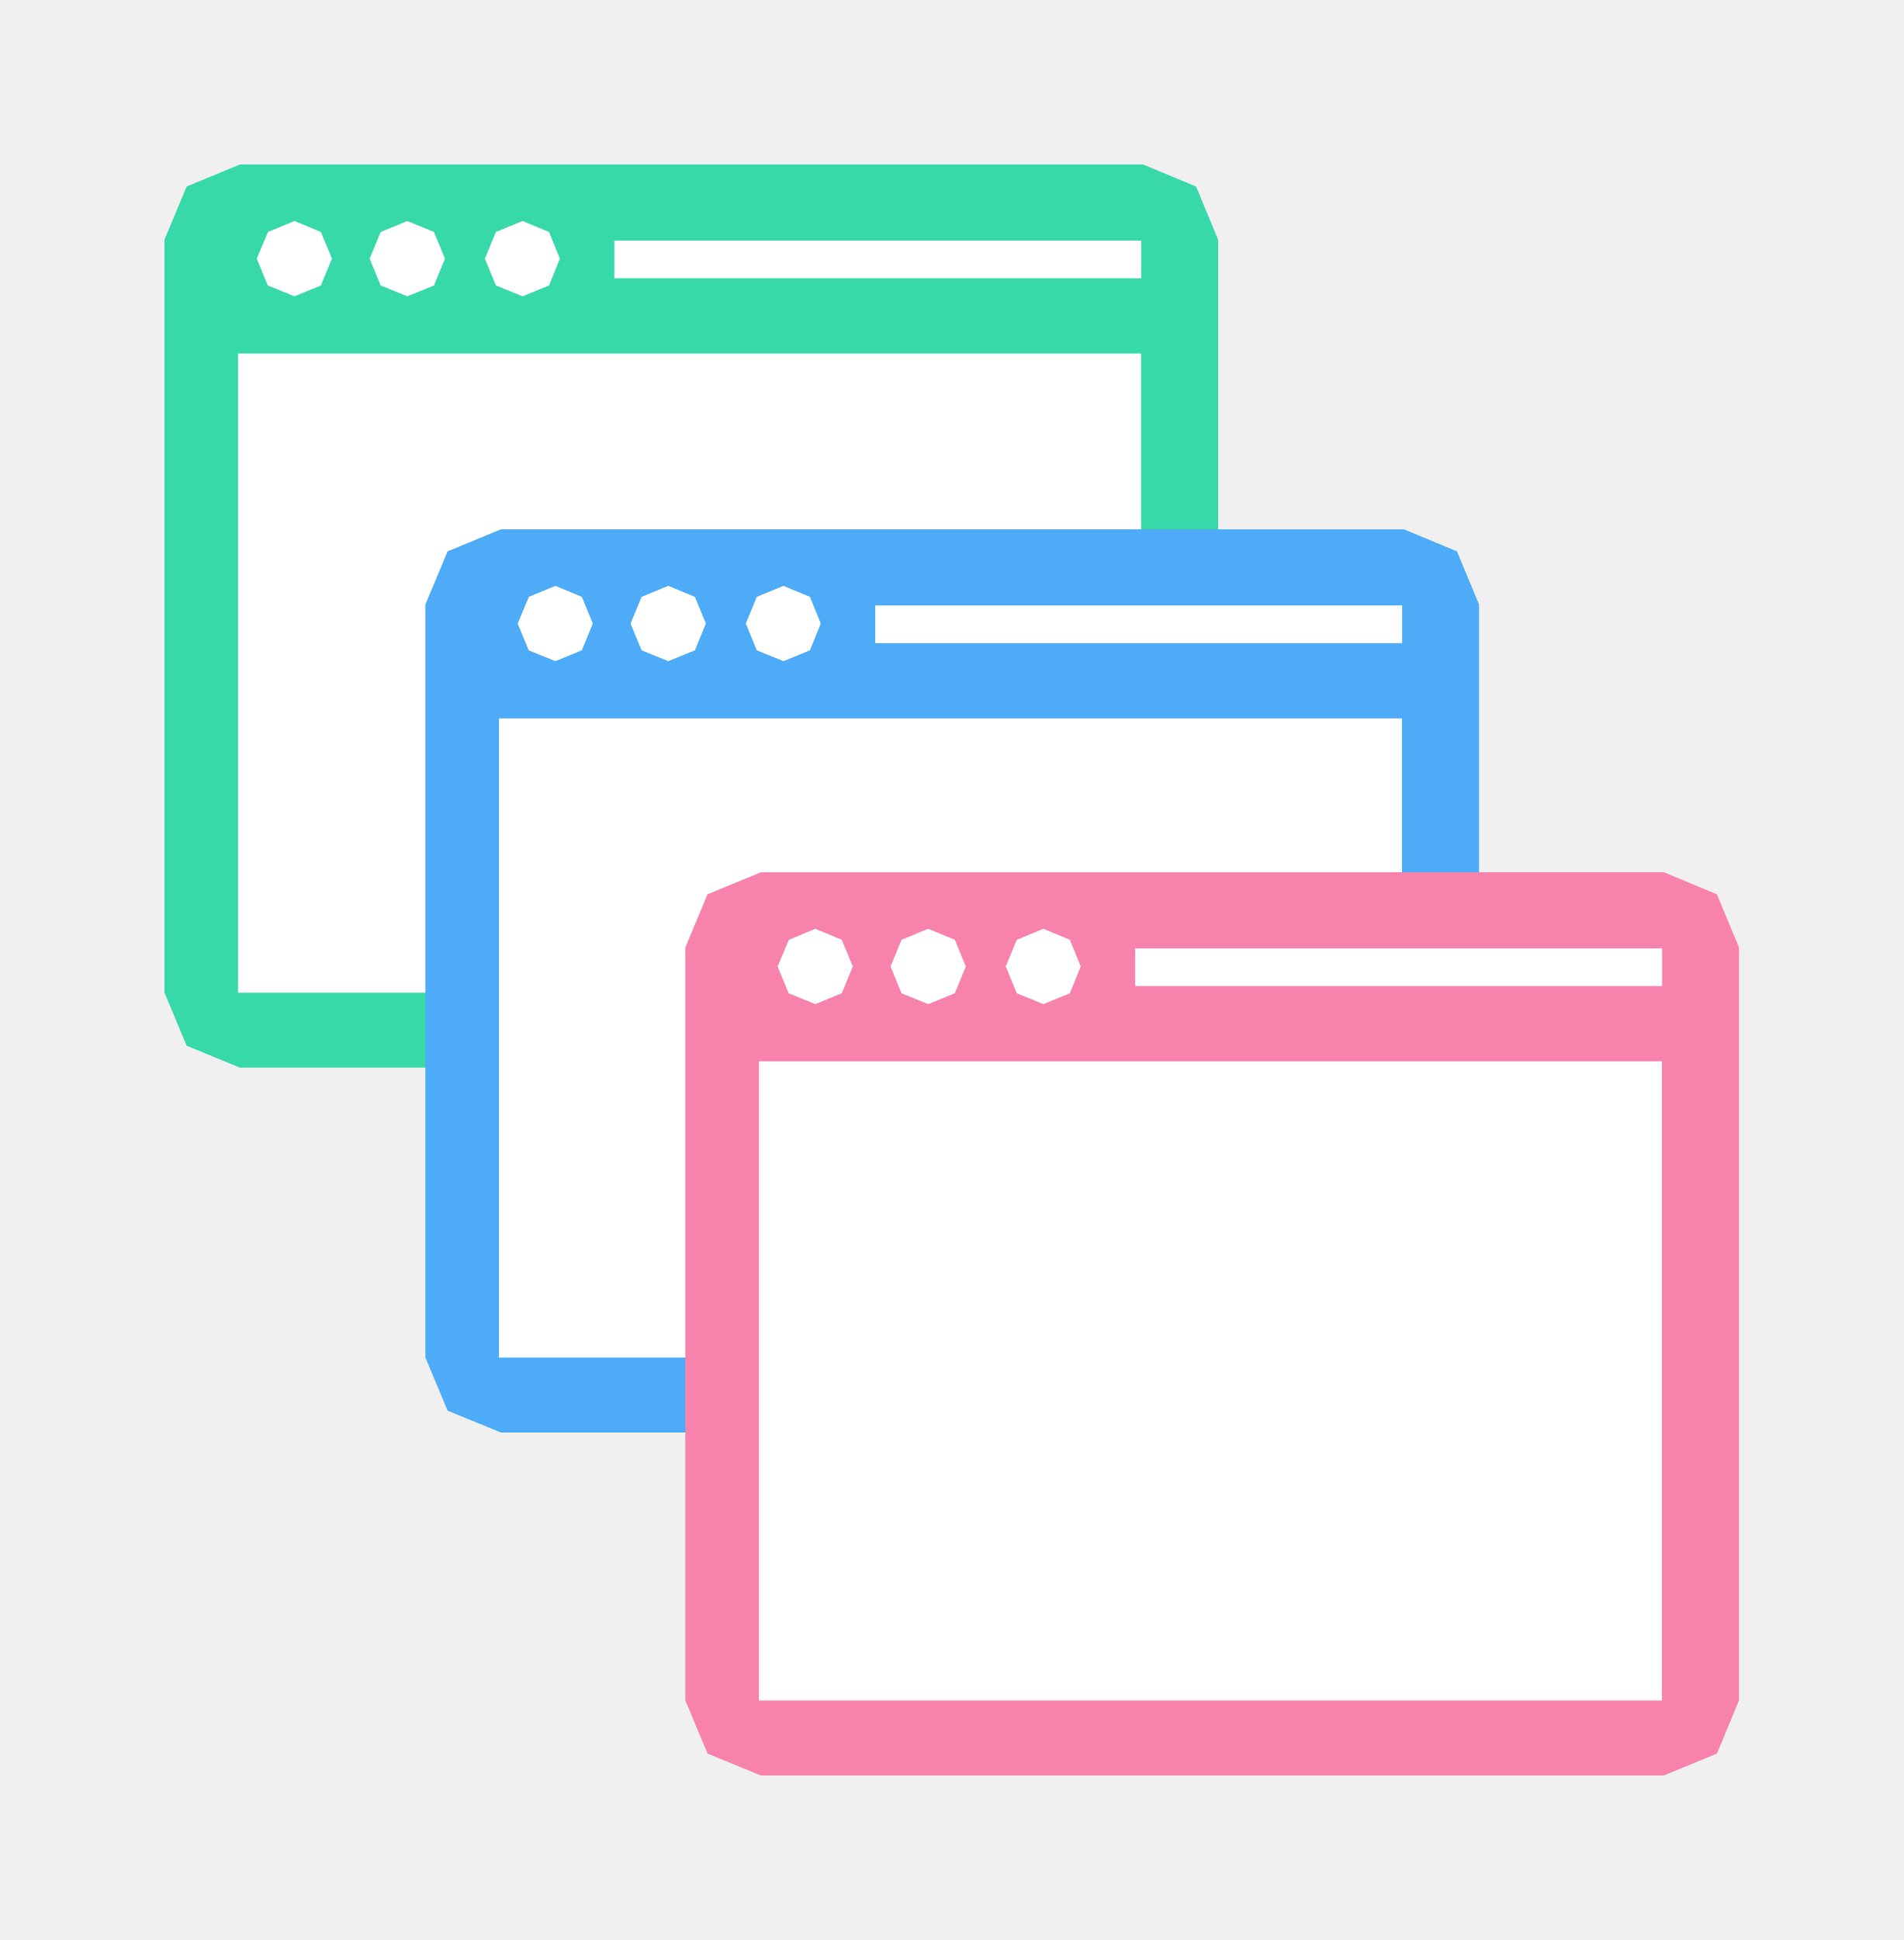
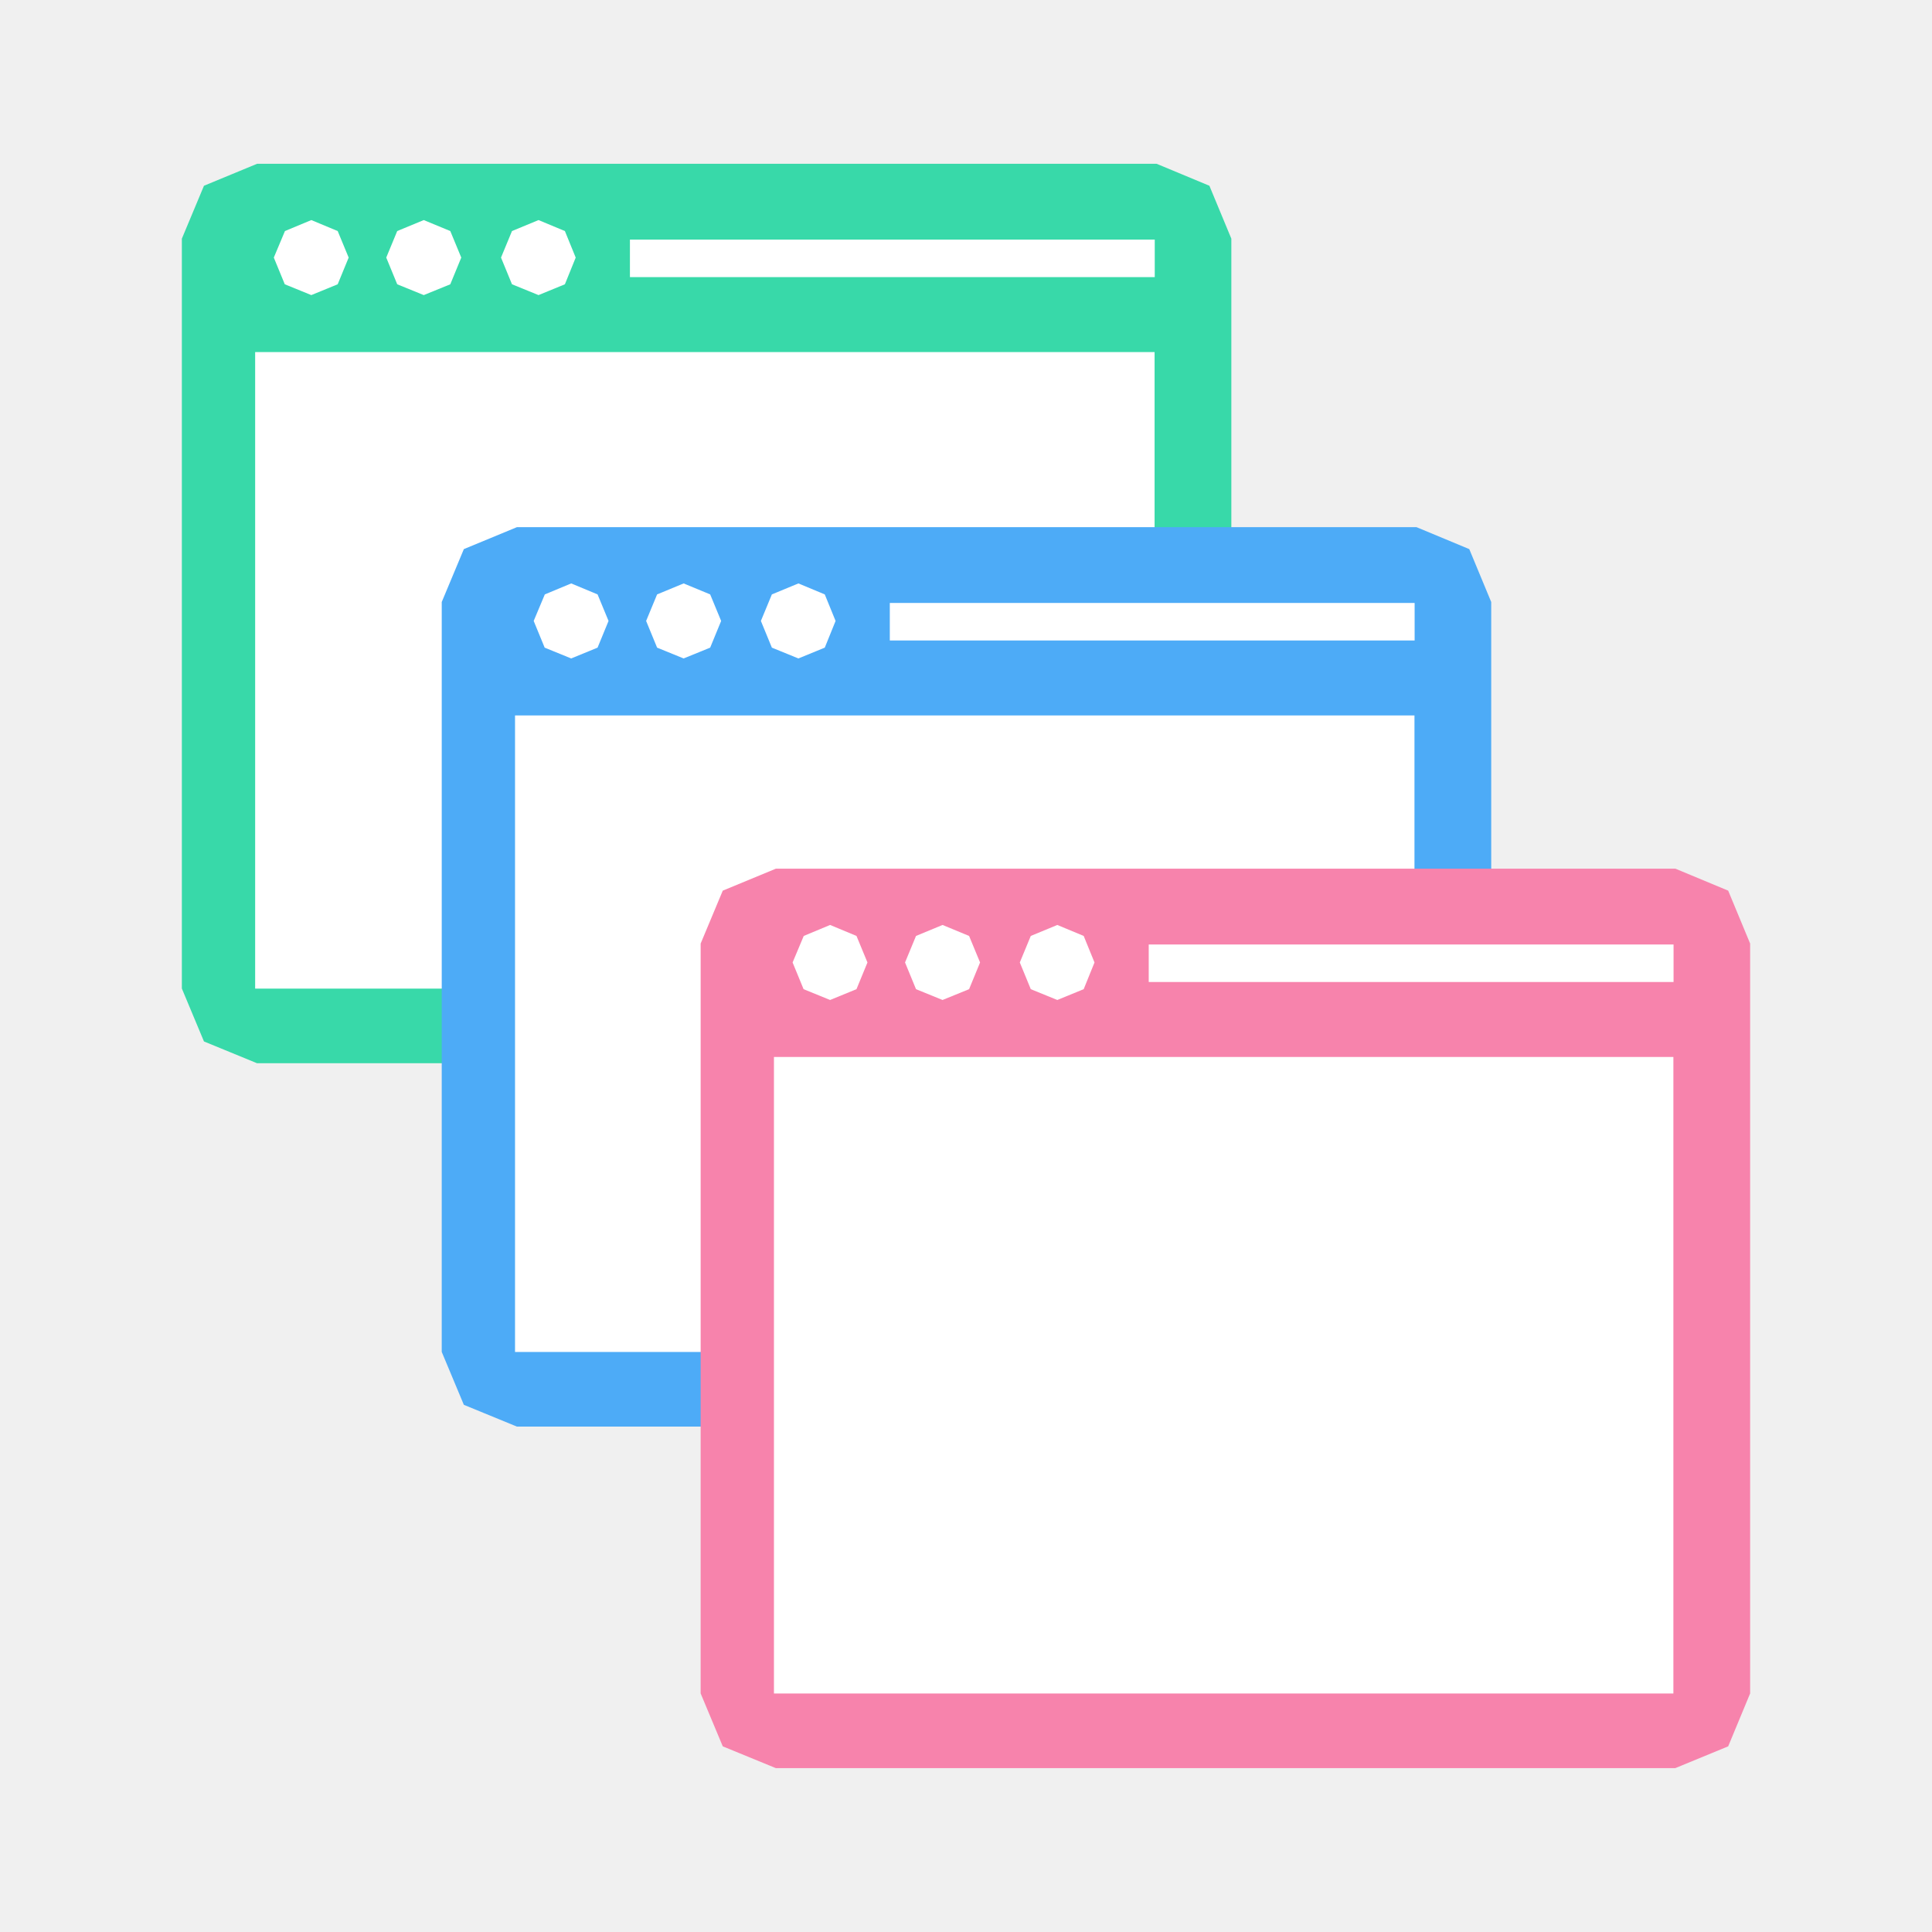
- <svg xmlns="http://www.w3.org/2000/svg" version="1.1" viewBox="0 0 115.743 117.947" width="115.743" height="117.947" style="background: transparent;">
+ <svg xmlns="http://www.w3.org/2000/svg" version="1.1" viewBox="0 0 115.743 117.947" width="40" height="40" style="background: transparent;">
  <defs>
    <style class="style-fonts">
        </style>
  </defs>
  <g stroke-linecap="round">
    <g transform="translate(69.51034 10) rotate(0 -27.47497 27.4572)" fill-rule="evenodd">
      <path d="M0 0 L-54.92 0 L-54.92 0 L-58.16 1.34 L-59.51 4.57 L-59.51 50.35 L-59.51 50.35 L-58.16 53.58 L-54.92 54.91 L-0.01 54.91 L-0.01 54.91 L3.22 53.58 L4.56 50.35 L4.56 4.57 L4.56 4.57 L3.22 1.34 L0 0 L0 0" stroke="none" stroke-width="0" fill="#38d9a9" fill-rule="evenodd" />
      <path d="M0 0 C-16.17 0, -32.34 0, -54.92 0 M0 0 C-17.62 0, -35.24 0, -54.92 0 M-54.92 0 C-54.92 0, -54.92 0, -54.92 0 M-54.92 0 C-54.92 0, -54.92 0, -54.92 0 M-54.92 0 C-55.77 0.35, -56.62 0.7, -58.16 1.34 M-54.92 0 C-56.05 0.47, -57.18 0.93, -58.16 1.34 M-58.16 1.34 C-58.53 2.22, -58.89 3.09, -59.51 4.57 M-58.16 1.34 C-58.56 2.3, -58.96 3.26, -59.51 4.57 M-59.51 4.57 C-59.51 14.68, -59.51 24.8, -59.51 50.35 M-59.51 4.57 C-59.51 20.2, -59.51 35.84, -59.51 50.35 M-59.51 50.35 C-59.51 50.35, -59.51 50.35, -59.51 50.35 M-59.51 50.35 C-59.51 50.35, -59.51 50.35, -59.51 50.35 M-59.51 50.35 C-58.99 51.6, -58.46 52.85, -58.16 53.58 M-59.51 50.35 C-59.23 51.03, -58.94 51.7, -58.16 53.58 M-58.16 53.58 C-57.32 53.93, -56.47 54.28, -54.92 54.91 M-58.16 53.58 C-57.05 54.03, -55.95 54.49, -54.92 54.91 M-54.92 54.91 C-36.78 54.91, -18.63 54.91, -0.01 54.91 M-54.92 54.91 C-36.27 54.91, -17.63 54.91, -0.01 54.91 M-0.01 54.91 C-0.01 54.91, -0.01 54.91, -0.01 54.91 M-0.01 54.91 C-0.01 54.91, -0.01 54.91, -0.01 54.91 M-0.01 54.91 C0.85 54.56, 1.7 54.2, 3.22 53.58 M-0.01 54.91 C0.94 54.52, 1.89 54.13, 3.22 53.58 M3.22 53.58 C3.74 52.33, 4.25 51.09, 4.56 50.35 M3.22 53.58 C3.72 52.38, 4.21 51.19, 4.56 50.35 M4.56 50.35 C4.56 34.08, 4.56 17.81, 4.56 4.57 M4.56 50.35 C4.56 36.14, 4.56 21.93, 4.56 4.57 M4.56 4.57 C4.56 4.57, 4.56 4.57, 4.56 4.57 M4.56 4.57 C4.56 4.57, 4.56 4.57, 4.56 4.57 M4.56 4.57 C4.27 3.87, 3.99 3.18, 3.22 1.34 M4.56 4.57 C4.28 3.9, 4.01 3.23, 3.22 1.34 M3.22 1.34 C2.39 0.99, 1.56 0.65, 0 0 M3.22 1.34 C1.94 0.81, 0.67 0.28, 0 0 M0 0 C0 0, 0 0, 0 0 M0 0 C0 0, 0 0, 0 0 M0 0 C0 0, 0 0, 0 0 M0 0 C0 0, 0 0, 0 0" stroke="#00000000" stroke-width="2" fill="none" />
    </g>
  </g>
  <mask />
  <g stroke-linecap="round">
    <g transform="translate(31.77442 13.43511) rotate(0 -0.008884676 2.292048)" fill-rule="evenodd">
      <path d="M0 0 L0 0 L1.61 0.67 L2.27 2.29 L1.61 3.92 L0 4.58 L-1.62 3.92 L-2.29 2.29 L-1.62 0.67 L0 0 L0 0" stroke="none" stroke-width="0" fill="#FFFFFF" fill-rule="evenodd" />
      <path d="M0 0 C0 0, 0 0, 0 0 M0 0 C0 0, 0 0, 0 0 M0 0 C0.38 0.16, 0.75 0.31, 1.61 0.67 M0 0 C0.54 0.23, 1.09 0.45, 1.61 0.67 M1.61 0.67 C1.84 1.22, 2.06 1.76, 2.27 2.29 M1.61 0.67 C1.87 1.3, 2.13 1.93, 2.27 2.29 M2.27 2.29 C2.05 2.84, 1.83 3.38, 1.61 3.92 M2.27 2.29 C2.06 2.81, 1.86 3.32, 1.61 3.92 M1.61 3.92 C1.23 4.07, 0.85 4.23, 0 4.58 M1.61 3.92 C1.14 4.11, 0.66 4.31, 0 4.58 M0 4.58 C-0.34 4.44, -0.69 4.3, -1.62 3.92 M0 4.58 C-0.33 4.45, -0.66 4.31, -1.62 3.92 M-1.62 3.92 C-1.77 3.55, -1.92 3.19, -2.29 2.29 M-1.62 3.92 C-1.79 3.5, -1.97 3.08, -2.29 2.29 M-2.29 2.29 C-2.06 1.74, -1.84 1.19, -1.62 0.67 M-2.29 2.29 C-2.06 1.73, -1.83 1.17, -1.62 0.67 M-1.62 0.67 C-1.04 0.43, -0.46 0.19, 0 0 M-1.62 0.67 C-1.21 0.5, -0.81 0.33, 0 0 M0 0 C0 0, 0 0, 0 0 M0 0 C0 0, 0 0, 0 0 M0 0 C0 0, 0 0, 0 0 M0 0 C0 0, 0 0, 0 0" stroke="#00000000" stroke-width="2" fill="none" />
    </g>
  </g>
  <mask />
  <g stroke-linecap="round">
    <g transform="translate(24.76798 13.43511) rotate(0 0 2.292048)" fill-rule="evenodd">
      <path d="M0 0 L0 0 L1.62 0.67 L2.29 2.29 L1.62 3.92 L0 4.58 L-1.62 3.92 L-2.29 2.29 L-1.62 0.67 L0 0 L0 0" stroke="none" stroke-width="0" fill="#FFFFFF" fill-rule="evenodd" />
      <path d="M0 0 C0 0, 0 0, 0 0 M0 0 C0 0, 0 0, 0 0 M0 0 C0.36 0.15, 0.73 0.3, 1.62 0.67 M0 0 C0.45 0.18, 0.9 0.37, 1.62 0.67 M1.62 0.67 C1.83 1.17, 2.04 1.67, 2.29 2.29 M1.62 0.67 C1.88 1.3, 2.14 1.93, 2.29 2.29 M2.29 2.29 C2.09 2.77, 1.9 3.26, 1.62 3.92 M2.29 2.29 C2.14 2.67, 1.98 3.04, 1.62 3.92 M1.62 3.92 C1.07 4.15, 0.51 4.37, 0 4.58 M1.62 3.92 C1.16 4.1, 0.71 4.29, 0 4.58 M0 4.58 C-0.44 4.4, -0.89 4.22, -1.62 3.92 M0 4.58 C-0.61 4.33, -1.23 4.08, -1.62 3.92 M-1.62 3.92 C-1.83 3.41, -2.04 2.91, -2.29 2.29 M-1.62 3.92 C-1.78 3.52, -1.95 3.12, -2.29 2.29 M-2.29 2.29 C-2.1 1.84, -1.92 1.39, -1.62 0.67 M-2.29 2.29 C-2.08 1.78, -1.87 1.27, -1.62 0.67 M-1.62 0.67 C-1.06 0.44, -0.51 0.21, 0 0 M-1.62 0.67 C-1.18 0.49, -0.74 0.3, 0 0 M0 0 C0 0, 0 0, 0 0 M0 0 C0 0, 0 0, 0 0 M0 0 C0 0, 0 0, 0 0 M0 0 C0 0, 0 0, 0 0" stroke="#00000000" stroke-width="2" fill="none" />
    </g>
  </g>
  <mask />
  <g stroke-linecap="round">
    <g transform="translate(17.90368 13.43511) rotate(0 -0.002961265 2.292048)" fill-rule="evenodd">
      <path d="M0 0 L0 0 L1.61 0.67 L2.28 2.29 L1.61 3.92 L0 4.58 L-1.62 3.92 L-2.29 2.29 L-1.61 0.67 L0 0 L0 0" stroke="none" stroke-width="0" fill="#FFFFFF" fill-rule="evenodd" />
      <path d="M0 0 C0 0, 0 0, 0 0 M0 0 C0 0, 0 0, 0 0 M0 0 C0.59 0.25, 1.18 0.49, 1.61 0.67 M0 0 C0.33 0.14, 0.65 0.27, 1.61 0.67 M1.61 0.67 C1.87 1.31, 2.14 1.94, 2.28 2.29 M1.61 0.67 C1.87 1.3, 2.13 1.93, 2.28 2.29 M2.28 2.29 C2.08 2.78, 1.88 3.27, 1.61 3.92 M2.28 2.29 C2.09 2.74, 1.91 3.19, 1.61 3.92 M1.61 3.92 C1.01 4.16, 0.41 4.41, 0 4.58 M1.61 3.92 C1.07 4.14, 0.52 4.37, 0 4.58 M0 4.58 C-0.58 4.34, -1.17 4.1, -1.62 3.92 M0 4.58 C-0.55 4.36, -1.11 4.13, -1.62 3.92 M-1.62 3.92 C-1.83 3.41, -2.03 2.9, -2.29 2.29 M-1.62 3.92 C-1.88 3.27, -2.15 2.63, -2.29 2.29 M-2.29 2.29 C-2.09 1.82, -1.9 1.35, -1.61 0.67 M-2.29 2.29 C-2.11 1.86, -1.93 1.43, -1.61 0.67 M-1.61 0.67 C-0.98 0.41, -0.35 0.15, 0 0 M-1.61 0.67 C-1.28 0.53, -0.95 0.39, 0 0 M0 0 C0 0, 0 0, 0 0 M0 0 C0 0, 0 0, 0 0 M0 0 C0 0, 0 0, 0 0 M0 0 C0 0, 0 0, 0 0" stroke="#00000000" stroke-width="2" fill="none" />
    </g>
  </g>
  <mask />
  <g stroke-linecap="round">
    <g transform="translate(69.39481 60.35399) rotate(0 -27.46016 -19.42911)" fill-rule="evenodd">
      <path d="M0 0 L-54.92 0 L-54.92 -38.86 L-0.01 -38.86 L-0.01 0 L0 0 L0 0" stroke="none" stroke-width="0" fill="#FFFFFF" fill-rule="evenodd" />
      <path d="M0 0 C-17.08 0, -34.15 0, -54.92 0 M0 0 C-14.2 0, -28.41 0, -54.92 0 M-54.92 0 C-54.92 -10.03, -54.92 -20.05, -54.92 -38.86 M-54.92 0 C-54.92 -14.14, -54.92 -28.29, -54.92 -38.86 M-54.92 -38.86 C-39.64 -38.86, -24.37 -38.86, -0.01 -38.86 M-54.92 -38.86 C-35.07 -38.86, -15.22 -38.86, -0.01 -38.86 M-0.01 -38.86 C-0.01 -27.44, -0.01 -16.02, -0.01 0 M-0.01 -38.86 C-0.01 -24.83, -0.01 -10.8, -0.01 0 M-0.01 0 C0 0, 0 0, 0 0 M-0.01 0 C0 0, 0 0, 0 0 M0 0 C0 0, 0 0, 0 0 M0 0 C0 0, 0 0, 0 0 M0 0 C0 0, 0 0, 0 0 M0 0 C0 0, 0 0, 0 0" stroke="#00000000" stroke-width="2" fill="none" />
    </g>
  </g>
  <mask />
  <g stroke-linecap="round">
    <g transform="translate(69.39481 16.9176) rotate(0 -16.02065 -1.146024)" fill-rule="evenodd">
      <path d="M0 0 L-32.04 0 L-32.04 -2.29 L0 -2.29 L0 0 L0 0" stroke="none" stroke-width="0" fill="#FFFFFF" fill-rule="evenodd" />
      <path d="M0 0 C-8.09 0, -16.18 0, -32.04 0 M0 0 C-11.65 0, -23.3 0, -32.04 0 M-32.04 0 C-32.04 -0.57, -32.04 -1.13, -32.04 -2.29 M-32.04 0 C-32.04 -0.84, -32.04 -1.69, -32.04 -2.29 M-32.04 -2.29 C-20.99 -2.29, -9.93 -2.29, 0 -2.29 M-32.04 -2.29 C-19.77 -2.29, -7.5 -2.29, 0 -2.29 M0 -2.29 C0 -1.53, 0 -0.76, 0 0 M0 -2.29 C0 -1.57, 0 -0.84, 0 0 M0 0 C0 0, 0 0, 0 0 M0 0 C0 0, 0 0, 0 0 M0 0 C0 0, 0 0, 0 0 M0 0 C0 0, 0 0, 0 0" stroke="#00000000" stroke-width="2" fill="none" />
    </g>
  </g>
  <mask />
  <g stroke-linecap="round">
    <g transform="translate(85.37569 32.18273) rotate(0 -27.47497 27.4572)" fill-rule="evenodd">
      <path d="M0 0 L-54.92 0 L-54.92 0 L-58.16 1.34 L-59.51 4.57 L-59.51 50.35 L-59.51 50.35 L-58.16 53.58 L-54.92 54.91 L-0.01 54.91 L-0.01 54.91 L3.22 53.58 L4.56 50.35 L4.56 4.57 L4.56 4.57 L3.22 1.34 L0 0 L0 0" stroke="none" stroke-width="0" fill="#4dabf7" fill-rule="evenodd" />
      <path d="M0 0 C-20.82 0, -41.64 0, -54.92 0 M0 0 C-12.46 0, -24.92 0, -54.92 0 M-54.92 0 C-54.92 0, -54.92 0, -54.92 0 M-54.92 0 C-54.92 0, -54.92 0, -54.92 0 M-54.92 0 C-55.91 0.41, -56.89 0.82, -58.16 1.34 M-54.92 0 C-56.09 0.48, -57.25 0.96, -58.16 1.34 M-58.16 1.34 C-58.6 2.39, -59.04 3.43, -59.51 4.57 M-58.16 1.34 C-58.68 2.57, -59.19 3.8, -59.51 4.57 M-59.51 4.57 C-59.51 19.7, -59.51 34.83, -59.51 50.35 M-59.51 4.57 C-59.51 22.15, -59.51 39.73, -59.51 50.35 M-59.51 50.35 C-59.51 50.35, -59.51 50.35, -59.51 50.35 M-59.51 50.35 C-59.51 50.35, -59.51 50.35, -59.51 50.35 M-59.51 50.35 C-59.18 51.14, -58.85 51.93, -58.16 53.58 M-59.51 50.35 C-59.07 51.41, -58.62 52.47, -58.16 53.58 M-58.16 53.58 C-57.3 53.93, -56.45 54.28, -54.92 54.91 M-58.16 53.58 C-56.88 54.1, -55.6 54.63, -54.92 54.91 M-54.92 54.91 C-41.96 54.91, -28.99 54.91, -0.01 54.91 M-54.92 54.91 C-41.38 54.91, -27.85 54.91, -0.01 54.91 M-0.01 54.91 C-0.01 54.91, -0.01 54.91, -0.01 54.91 M-0.01 54.91 C-0.01 54.91, -0.01 54.91, -0.01 54.91 M-0.01 54.91 C1.24 54.39, 2.5 53.88, 3.22 53.58 M-0.01 54.91 C1.02 54.49, 2.05 54.06, 3.22 53.58 M3.22 53.58 C3.63 52.6, 4.03 51.62, 4.56 50.35 M3.22 53.58 C3.56 52.76, 3.9 51.94, 4.56 50.35 M4.56 50.35 C4.56 32.75, 4.56 15.14, 4.56 4.57 M4.56 50.35 C4.56 34.16, 4.56 17.97, 4.56 4.57 M4.56 4.57 C4.56 4.57, 4.56 4.57, 4.56 4.57 M4.56 4.57 C4.56 4.57, 4.56 4.57, 4.56 4.57 M4.56 4.57 C4.28 3.89, 4 3.22, 3.22 1.34 M4.56 4.57 C4.18 3.65, 3.8 2.74, 3.22 1.34 M3.22 1.34 C2.55 1.06, 1.87 0.78, 0 0 M3.22 1.34 C2.21 0.92, 1.2 0.5, 0 0 M0 0 C0 0, 0 0, 0 0 M0 0 C0 0, 0 0, 0 0 M0 0 C0 0, 0 0, 0 0 M0 0 C0 0, 0 0, 0 0" stroke="#00000000" stroke-width="2" fill="none" />
    </g>
  </g>
  <mask />
  <g stroke-linecap="round">
    <g transform="translate(47.63977 35.61784) rotate(0 -0.008884676 2.292048)" fill-rule="evenodd">
      <path d="M0 0 L0 0 L1.61 0.67 L2.27 2.29 L1.61 3.92 L0 4.58 L-1.62 3.92 L-2.29 2.29 L-1.62 0.67 L0 0 L0 0" stroke="none" stroke-width="0" fill="#FFFFFF" fill-rule="evenodd" />
      <path d="M0 0 C0 0, 0 0, 0 0 M0 0 C0 0, 0 0, 0 0 M0 0 C0.51 0.21, 1.01 0.42, 1.61 0.67 M0 0 C0.34 0.14, 0.68 0.28, 1.61 0.67 M1.61 0.67 C1.86 1.28, 2.11 1.89, 2.27 2.29 M1.61 0.67 C1.77 1.06, 1.93 1.44, 2.27 2.29 M2.27 2.29 C2.13 2.64, 1.99 2.99, 1.61 3.92 M2.27 2.29 C2.12 2.67, 1.96 3.06, 1.61 3.92 M1.61 3.92 C1.15 4.11, 0.69 4.3, 0 4.58 M1.61 3.92 C1.07 4.14, 0.52 4.37, 0 4.58 M0 4.58 C-0.65 4.32, -1.29 4.05, -1.62 3.92 M0 4.58 C-0.56 4.35, -1.12 4.12, -1.62 3.92 M-1.62 3.92 C-1.8 3.48, -1.98 3.04, -2.29 2.29 M-1.62 3.92 C-1.78 3.53, -1.94 3.15, -2.29 2.29 M-2.29 2.29 C-2.08 1.79, -1.87 1.28, -1.62 0.67 M-2.29 2.29 C-2.15 1.95, -2.01 1.61, -1.62 0.67 M-1.62 0.67 C-1 0.41, -0.39 0.16, 0 0 M-1.62 0.67 C-1.29 0.53, -0.96 0.4, 0 0 M0 0 C0 0, 0 0, 0 0 M0 0 C0 0, 0 0, 0 0 M0 0 C0 0, 0 0, 0 0 M0 0 C0 0, 0 0, 0 0" stroke="#00000000" stroke-width="2" fill="none" />
    </g>
  </g>
  <mask />
  <g stroke-linecap="round">
    <g transform="translate(40.63332 35.61784) rotate(0 0 2.292048)" fill-rule="evenodd">
      <path d="M0 0 L0 0 L1.62 0.67 L2.29 2.29 L1.62 3.92 L0 4.58 L-1.62 3.92 L-2.29 2.29 L-1.62 0.67 L0 0 L0 0" stroke="none" stroke-width="0" fill="#FFFFFF" fill-rule="evenodd" />
      <path d="M0 0 C0 0, 0 0, 0 0 M0 0 C0 0, 0 0, 0 0 M0 0 C0.48 0.2, 0.96 0.4, 1.62 0.67 M0 0 C0.6 0.25, 1.2 0.5, 1.62 0.67 M1.62 0.67 C1.88 1.29, 2.14 1.92, 2.29 2.29 M1.62 0.67 C1.88 1.28, 2.13 1.89, 2.29 2.29 M2.29 2.29 C2.08 2.81, 1.86 3.33, 1.62 3.92 M2.29 2.29 C2.1 2.76, 1.9 3.24, 1.62 3.92 M1.62 3.92 C1.02 4.17, 0.41 4.41, 0 4.58 M1.62 3.92 C1.07 4.14, 0.52 4.37, 0 4.58 M0 4.58 C-0.63 4.33, -1.25 4.07, -1.62 3.92 M0 4.58 C-0.58 4.34, -1.16 4.1, -1.62 3.92 M-1.62 3.92 C-1.89 3.27, -2.16 2.62, -2.29 2.29 M-1.62 3.92 C-1.76 3.58, -1.9 3.24, -2.29 2.29 M-2.29 2.29 C-2.05 1.7, -1.8 1.12, -1.62 0.67 M-2.29 2.29 C-2.08 1.78, -1.87 1.28, -1.62 0.67 M-1.62 0.67 C-1.03 0.42, -0.44 0.18, 0 0 M-1.62 0.67 C-1.15 0.47, -0.68 0.28, 0 0 M0 0 C0 0, 0 0, 0 0 M0 0 C0 0, 0 0, 0 0 M0 0 C0 0, 0 0, 0 0 M0 0 C0 0, 0 0, 0 0" stroke="#00000000" stroke-width="2" fill="none" />
    </g>
  </g>
  <mask />
  <g stroke-linecap="round">
    <g transform="translate(33.76902 35.61784) rotate(0 -0.002961265 2.292048)" fill-rule="evenodd">
      <path d="M0 0 L0 0 L1.61 0.67 L2.28 2.29 L1.61 3.92 L0 4.58 L-1.62 3.92 L-2.29 2.29 L-1.61 0.67 L0 0 L0 0" stroke="none" stroke-width="0" fill="#FFFFFF" fill-rule="evenodd" />
      <path d="M0 0 C0 0, 0 0, 0 0 M0 0 C0 0, 0 0, 0 0 M0 0 C0.56 0.23, 1.12 0.47, 1.61 0.67 M0 0 C0.38 0.16, 0.75 0.31, 1.61 0.67 M1.61 0.67 C1.79 1.1, 1.96 1.52, 2.28 2.29 M1.61 0.67 C1.86 1.27, 2.1 1.86, 2.28 2.29 M2.28 2.29 C2.06 2.81, 1.85 3.33, 1.61 3.92 M2.28 2.29 C2.03 2.9, 1.78 3.51, 1.61 3.92 M1.61 3.92 C1.15 4.11, 0.68 4.3, 0 4.58 M1.61 3.92 C1.05 4.15, 0.5 4.38, 0 4.58 M0 4.58 C-0.33 4.45, -0.66 4.31, -1.62 3.92 M0 4.58 C-0.36 4.43, -0.73 4.28, -1.62 3.92 M-1.62 3.92 C-1.82 3.42, -2.03 2.92, -2.29 2.29 M-1.62 3.92 C-1.84 3.36, -2.07 2.81, -2.29 2.29 M-2.29 2.29 C-2.11 1.88, -1.94 1.46, -1.61 0.67 M-2.29 2.29 C-2.14 1.93, -1.99 1.57, -1.61 0.67 M-1.61 0.67 C-1.22 0.5, -0.82 0.34, 0 0 M-1.61 0.67 C-1.07 0.44, -0.53 0.22, 0 0 M0 0 C0 0, 0 0, 0 0 M0 0 C0 0, 0 0, 0 0 M0 0 C0 0, 0 0, 0 0 M0 0 C0 0, 0 0, 0 0" stroke="#00000000" stroke-width="2" fill="none" />
    </g>
  </g>
  <mask />
  <g stroke-linecap="round">
    <g transform="translate(85.26016 82.53672) rotate(0 -27.46016 -19.42911)" fill-rule="evenodd">
      <path d="M0 0 L-54.92 0 L-54.92 -38.86 L-0.01 -38.86 L-0.01 0 L0 0 L0 0" stroke="none" stroke-width="0" fill="#FFFFFF" fill-rule="evenodd" />
      <path d="M0 0 C-13.18 0, -26.37 0, -54.92 0 M0 0 C-12.8 0, -25.6 0, -54.92 0 M-54.92 0 C-54.92 -10.03, -54.92 -20.05, -54.92 -38.86 M-54.92 0 C-54.92 -8.67, -54.92 -17.33, -54.92 -38.86 M-54.92 -38.86 C-37.26 -38.86, -19.6 -38.86, -0.01 -38.86 M-54.92 -38.86 C-32.97 -38.86, -11.03 -38.86, -0.01 -38.86 M-0.01 -38.86 C-0.01 -26.92, -0.01 -14.98, -0.01 0 M-0.01 -38.86 C-0.01 -26.04, -0.01 -13.22, -0.01 0 M-0.01 0 C0 0, 0 0, 0 0 M-0.01 0 C0 0, 0 0, 0 0 M0 0 C0 0, 0 0, 0 0 M0 0 C0 0, 0 0, 0 0 M0 0 C0 0, 0 0, 0 0 M0 0 C0 0, 0 0, 0 0" stroke="#00000000" stroke-width="2" fill="none" />
    </g>
  </g>
  <mask />
  <g stroke-linecap="round">
    <g transform="translate(85.26016 39.10033) rotate(0 -16.02065 -1.146024)" fill-rule="evenodd">
      <path d="M0 0 L-32.04 0 L-32.04 -2.29 L0 -2.29 L0 0 L0 0" stroke="none" stroke-width="0" fill="#FFFFFF" fill-rule="evenodd" />
      <path d="M0 0 C-10.28 0, -20.57 0, -32.04 0 M0 0 C-8.43 0, -16.86 0, -32.04 0 M-32.04 0 C-32.04 -0.64, -32.04 -1.27, -32.04 -2.29 M-32.04 0 C-32.04 -0.86, -32.04 -1.73, -32.04 -2.29 M-32.04 -2.29 C-20.54 -2.29, -9.04 -2.29, 0 -2.29 M-32.04 -2.29 C-22.47 -2.29, -12.89 -2.29, 0 -2.29 M0 -2.29 C0 -1.43, 0 -0.56, 0 0 M0 -2.29 C0 -1.44, 0 -0.59, 0 0 M0 0 C0 0, 0 0, 0 0 M0 0 C0 0, 0 0, 0 0 M0 0 C0 0, 0 0, 0 0 M0 0 C0 0, 0 0, 0 0" stroke="#00000000" stroke-width="2" fill="none" />
    </g>
  </g>
  <mask />
  <g stroke-linecap="round">
    <g transform="translate(101.1823 53.03294) rotate(0 -27.47497 27.4572)" fill-rule="evenodd">
      <path d="M0 0 L-54.92 0 L-54.92 0 L-58.16 1.34 L-59.51 4.57 L-59.51 50.35 L-59.51 50.35 L-58.16 53.58 L-54.92 54.91 L-0.01 54.91 L-0.01 54.91 L3.22 53.58 L4.56 50.35 L4.56 4.57 L4.56 4.57 L3.22 1.34 L0 0 L0 0" stroke="none" stroke-width="0" fill="#f783ac" fill-rule="evenodd" />
      <path d="M0 0 C-15.27 0, -30.54 0, -54.92 0 M0 0 C-19.59 0, -39.17 0, -54.92 0 M-54.92 0 C-54.92 0, -54.92 0, -54.92 0 M-54.92 0 C-54.92 0, -54.92 0, -54.92 0 M-54.92 0 C-55.95 0.42, -56.97 0.85, -58.16 1.34 M-54.92 0 C-56.13 0.5, -57.33 1, -58.16 1.34 M-58.16 1.34 C-58.52 2.2, -58.88 3.05, -59.51 4.57 M-58.16 1.34 C-58.45 2.03, -58.74 2.73, -59.51 4.57 M-59.51 4.57 C-59.51 15.83, -59.51 27.1, -59.51 50.35 M-59.51 4.57 C-59.51 17.43, -59.51 30.3, -59.51 50.35 M-59.51 50.35 C-59.51 50.35, -59.51 50.35, -59.51 50.35 M-59.51 50.35 C-59.51 50.35, -59.51 50.35, -59.51 50.35 M-59.51 50.35 C-59.14 51.23, -58.77 52.12, -58.16 53.58 M-59.51 50.35 C-59 51.58, -58.48 52.81, -58.16 53.58 M-58.16 53.58 C-57.05 54.03, -55.95 54.49, -54.92 54.91 M-58.16 53.58 C-57.41 53.89, -56.65 54.2, -54.92 54.91 M-54.92 54.91 C-42.99 54.91, -31.05 54.91, -0.01 54.91 M-54.92 54.91 C-43.48 54.91, -32.04 54.91, -0.01 54.91 M-0.01 54.91 C-0.01 54.91, -0.01 54.91, -0.01 54.91 M-0.01 54.91 C-0.01 54.91, -0.01 54.91, -0.01 54.91 M-0.01 54.91 C0.96 54.51, 1.93 54.11, 3.22 53.58 M-0.01 54.91 C1.1 54.46, 2.21 54, 3.22 53.58 M3.22 53.58 C3.73 52.34, 4.24 51.11, 4.56 50.35 M3.22 53.58 C3.74 52.31, 4.27 51.05, 4.56 50.35 M4.56 50.35 C4.56 33.93, 4.56 17.52, 4.56 4.57 M4.56 50.35 C4.56 41.05, 4.56 31.76, 4.56 4.57 M4.56 4.57 C4.56 4.57, 4.56 4.57, 4.56 4.57 M4.56 4.57 C4.56 4.57, 4.56 4.57, 4.56 4.57 M4.56 4.57 C4.24 3.8, 3.93 3.04, 3.22 1.34 M4.56 4.57 C4.23 3.76, 3.9 2.96, 3.22 1.34 M3.22 1.34 C2.36 0.98, 1.5 0.63, 0 0 M3.22 1.34 C2.44 1.02, 1.67 0.69, 0 0 M0 0 C0 0, 0 0, 0 0 M0 0 C0 0, 0 0, 0 0 M0 0 C0 0, 0 0, 0 0 M0 0 C0 0, 0 0, 0 0" stroke="#00000000" stroke-width="2" fill="none" />
    </g>
  </g>
  <mask />
  <g stroke-linecap="round">
    <g transform="translate(63.4464 56.46805) rotate(0 -0.008884676 2.292048)" fill-rule="evenodd">
      <path d="M0 0 L0 0 L1.61 0.67 L2.27 2.29 L1.61 3.92 L0 4.58 L-1.62 3.92 L-2.29 2.29 L-1.62 0.67 L0 0 L0 0" stroke="none" stroke-width="0" fill="#FFFFFF" fill-rule="evenodd" />
      <path d="M0 0 C0 0, 0 0, 0 0 M0 0 C0 0, 0 0, 0 0 M0 0 C0.53 0.22, 1.06 0.44, 1.61 0.67 M0 0 C0.43 0.18, 0.87 0.36, 1.61 0.67 M1.61 0.67 C1.77 1.04, 1.92 1.41, 2.27 2.29 M1.61 0.67 C1.8 1.12, 1.98 1.57, 2.27 2.29 M2.27 2.29 C2.1 2.73, 1.92 3.17, 1.61 3.92 M2.27 2.29 C2.13 2.65, 1.98 3.01, 1.61 3.92 M1.61 3.92 C1.04 4.15, 0.47 4.39, 0 4.58 M1.61 3.92 C1.17 4.1, 0.73 4.28, 0 4.58 M0 4.58 C-0.36 4.44, -0.71 4.29, -1.62 3.92 M0 4.58 C-0.46 4.39, -0.92 4.2, -1.62 3.92 M-1.62 3.92 C-1.79 3.5, -1.97 3.08, -2.29 2.29 M-1.62 3.92 C-1.79 3.49, -1.97 3.07, -2.29 2.29 M-2.29 2.29 C-2.06 1.73, -1.82 1.16, -1.62 0.67 M-2.29 2.29 C-2.14 1.93, -1.99 1.57, -1.62 0.67 M-1.62 0.67 C-1.14 0.47, -0.66 0.27, 0 0 M-1.62 0.67 C-1.16 0.48, -0.69 0.29, 0 0 M0 0 C0 0, 0 0, 0 0 M0 0 C0 0, 0 0, 0 0 M0 0 C0 0, 0 0, 0 0 M0 0 C0 0, 0 0, 0 0" stroke="#00000000" stroke-width="2" fill="none" />
    </g>
  </g>
  <mask />
  <g stroke-linecap="round">
    <g transform="translate(56.43996 56.46805) rotate(0 0 2.292048)" fill-rule="evenodd">
      <path d="M0 0 L0 0 L1.62 0.67 L2.29 2.29 L1.62 3.92 L0 4.58 L-1.62 3.92 L-2.29 2.29 L-1.62 0.67 L0 0 L0 0" stroke="none" stroke-width="0" fill="#FFFFFF" fill-rule="evenodd" />
      <path d="M0 0 C0 0, 0 0, 0 0 M0 0 C0 0, 0 0, 0 0 M0 0 C0.54 0.22, 1.09 0.45, 1.62 0.67 M0 0 C0.36 0.15, 0.73 0.3, 1.62 0.67 M1.62 0.67 C1.76 1.01, 1.91 1.35, 2.29 2.29 M1.62 0.67 C1.81 1.11, 1.99 1.55, 2.29 2.29 M2.29 2.29 C2.06 2.85, 1.84 3.4, 1.62 3.92 M2.29 2.29 C2.03 2.93, 1.77 3.57, 1.62 3.92 M1.62 3.92 C1.22 4.08, 0.81 4.25, 0 4.58 M1.62 3.92 C1.2 4.09, 0.78 4.26, 0 4.58 M0 4.58 C-0.32 4.45, -0.65 4.32, -1.62 3.92 M0 4.58 C-0.41 4.42, -0.82 4.25, -1.62 3.92 M-1.62 3.92 C-1.79 3.49, -1.97 3.06, -2.29 2.29 M-1.62 3.92 C-1.81 3.45, -2 2.99, -2.29 2.29 M-2.29 2.29 C-2.03 1.67, -1.77 1.05, -1.62 0.67 M-2.29 2.29 C-2.13 1.91, -1.97 1.52, -1.62 0.67 M-1.62 0.67 C-1.21 0.5, -0.81 0.33, 0 0 M-1.62 0.67 C-1 0.41, -0.38 0.16, 0 0 M0 0 C0 0, 0 0, 0 0 M0 0 C0 0, 0 0, 0 0 M0 0 C0 0, 0 0, 0 0 M0 0 C0 0, 0 0, 0 0" stroke="#00000000" stroke-width="2" fill="none" />
    </g>
  </g>
  <mask />
  <g stroke-linecap="round">
    <g transform="translate(49.57566 56.46805) rotate(0 -0.002961265 2.292048)" fill-rule="evenodd">
      <path d="M0 0 L0 0 L1.61 0.67 L2.28 2.29 L1.61 3.92 L0 4.58 L-1.62 3.92 L-2.29 2.29 L-1.61 0.67 L0 0 L0 0" stroke="none" stroke-width="0" fill="#FFFFFF" fill-rule="evenodd" />
      <path d="M0 0 C0 0, 0 0, 0 0 M0 0 C0 0, 0 0, 0 0 M0 0 C0.36 0.15, 0.72 0.3, 1.61 0.67 M0 0 C0.33 0.14, 0.66 0.27, 1.61 0.67 M1.61 0.67 C1.76 1.04, 1.92 1.41, 2.28 2.29 M1.61 0.67 C1.84 1.22, 2.06 1.77, 2.28 2.29 M2.28 2.29 C2.13 2.65, 1.98 3.01, 1.61 3.92 M2.28 2.29 C2.1 2.72, 1.93 3.14, 1.61 3.92 M1.61 3.92 C1.28 4.05, 0.95 4.19, 0 4.58 M1.61 3.92 C1.02 4.16, 0.42 4.41, 0 4.58 M0 4.58 C-0.53 4.36, -1.06 4.15, -1.62 3.92 M0 4.58 C-0.5 4.38, -1 4.17, -1.62 3.92 M-1.62 3.92 C-1.83 3.4, -2.04 2.89, -2.29 2.29 M-1.62 3.92 C-1.8 3.47, -1.99 3.02, -2.29 2.29 M-2.29 2.29 C-2.08 1.8, -1.88 1.31, -1.61 0.67 M-2.29 2.29 C-2.12 1.89, -1.95 1.48, -1.61 0.67 M-1.61 0.67 C-1.19 0.49, -0.77 0.32, 0 0 M-1.61 0.67 C-1.14 0.47, -0.68 0.28, 0 0 M0 0 C0 0, 0 0, 0 0 M0 0 C0 0, 0 0, 0 0 M0 0 C0 0, 0 0, 0 0 M0 0 C0 0, 0 0, 0 0" stroke="#00000000" stroke-width="2" fill="none" />
    </g>
  </g>
  <mask />
  <g stroke-linecap="round">
    <g transform="translate(101.0668 103.3869) rotate(0 -27.46016 -19.42911)" fill-rule="evenodd">
      <path d="M0 0 L-54.92 0 L-54.92 -38.86 L-0.01 -38.86 L-0.01 0 L0 0 L0 0" stroke="none" stroke-width="0" fill="#FFFFFF" fill-rule="evenodd" />
      <path d="M0 0 C-19.1 0, -38.2 0, -54.92 0 M0 0 C-19.3 0, -38.6 0, -54.92 0 M-54.92 0 C-54.92 -11.9, -54.92 -23.81, -54.92 -38.86 M-54.92 0 C-54.92 -12.41, -54.92 -24.82, -54.92 -38.86 M-54.92 -38.86 C-42.55 -38.86, -30.18 -38.86, -0.01 -38.86 M-54.92 -38.86 C-33.86 -38.86, -12.81 -38.86, -0.01 -38.86 M-0.01 -38.86 C-0.01 -27.5, -0.01 -16.15, -0.01 0 M-0.01 -38.86 C-0.01 -29.07, -0.01 -19.29, -0.01 0 M-0.01 0 C0 0, 0 0, 0 0 M-0.01 0 C0 0, 0 0, 0 0 M0 0 C0 0, 0 0, 0 0 M0 0 C0 0, 0 0, 0 0 M0 0 C0 0, 0 0, 0 0 M0 0 C0 0, 0 0, 0 0" stroke="#00000000" stroke-width="2" fill="none" />
    </g>
  </g>
  <mask />
  <g stroke-linecap="round">
    <g transform="translate(101.0668 59.95054) rotate(0 -16.02065 -1.146024)" fill-rule="evenodd">
      <path d="M0 0 L-32.04 0 L-32.04 -2.29 L0 -2.29 L0 0 L0 0" stroke="none" stroke-width="0" fill="#FFFFFF" fill-rule="evenodd" />
      <path d="M0 0 C-10.13 0, -20.26 0, -32.04 0 M0 0 C-7.42 0, -14.84 0, -32.04 0 M-32.04 0 C-32.04 -0.58, -32.04 -1.15, -32.04 -2.29 M-32.04 0 C-32.04 -0.57, -32.04 -1.15, -32.04 -2.29 M-32.04 -2.29 C-23.28 -2.29, -14.51 -2.29, 0 -2.29 M-32.04 -2.29 C-21.55 -2.29, -11.06 -2.29, 0 -2.29 M0 -2.29 C0 -1.43, 0 -0.57, 0 0 M0 -2.29 C0 -1.68, 0 -1.07, 0 0 M0 0 C0 0, 0 0, 0 0 M0 0 C0 0, 0 0, 0 0 M0 0 C0 0, 0 0, 0 0 M0 0 C0 0, 0 0, 0 0" stroke="#00000000" stroke-width="2" fill="none" />
    </g>
  </g>
  <mask />
</svg>
